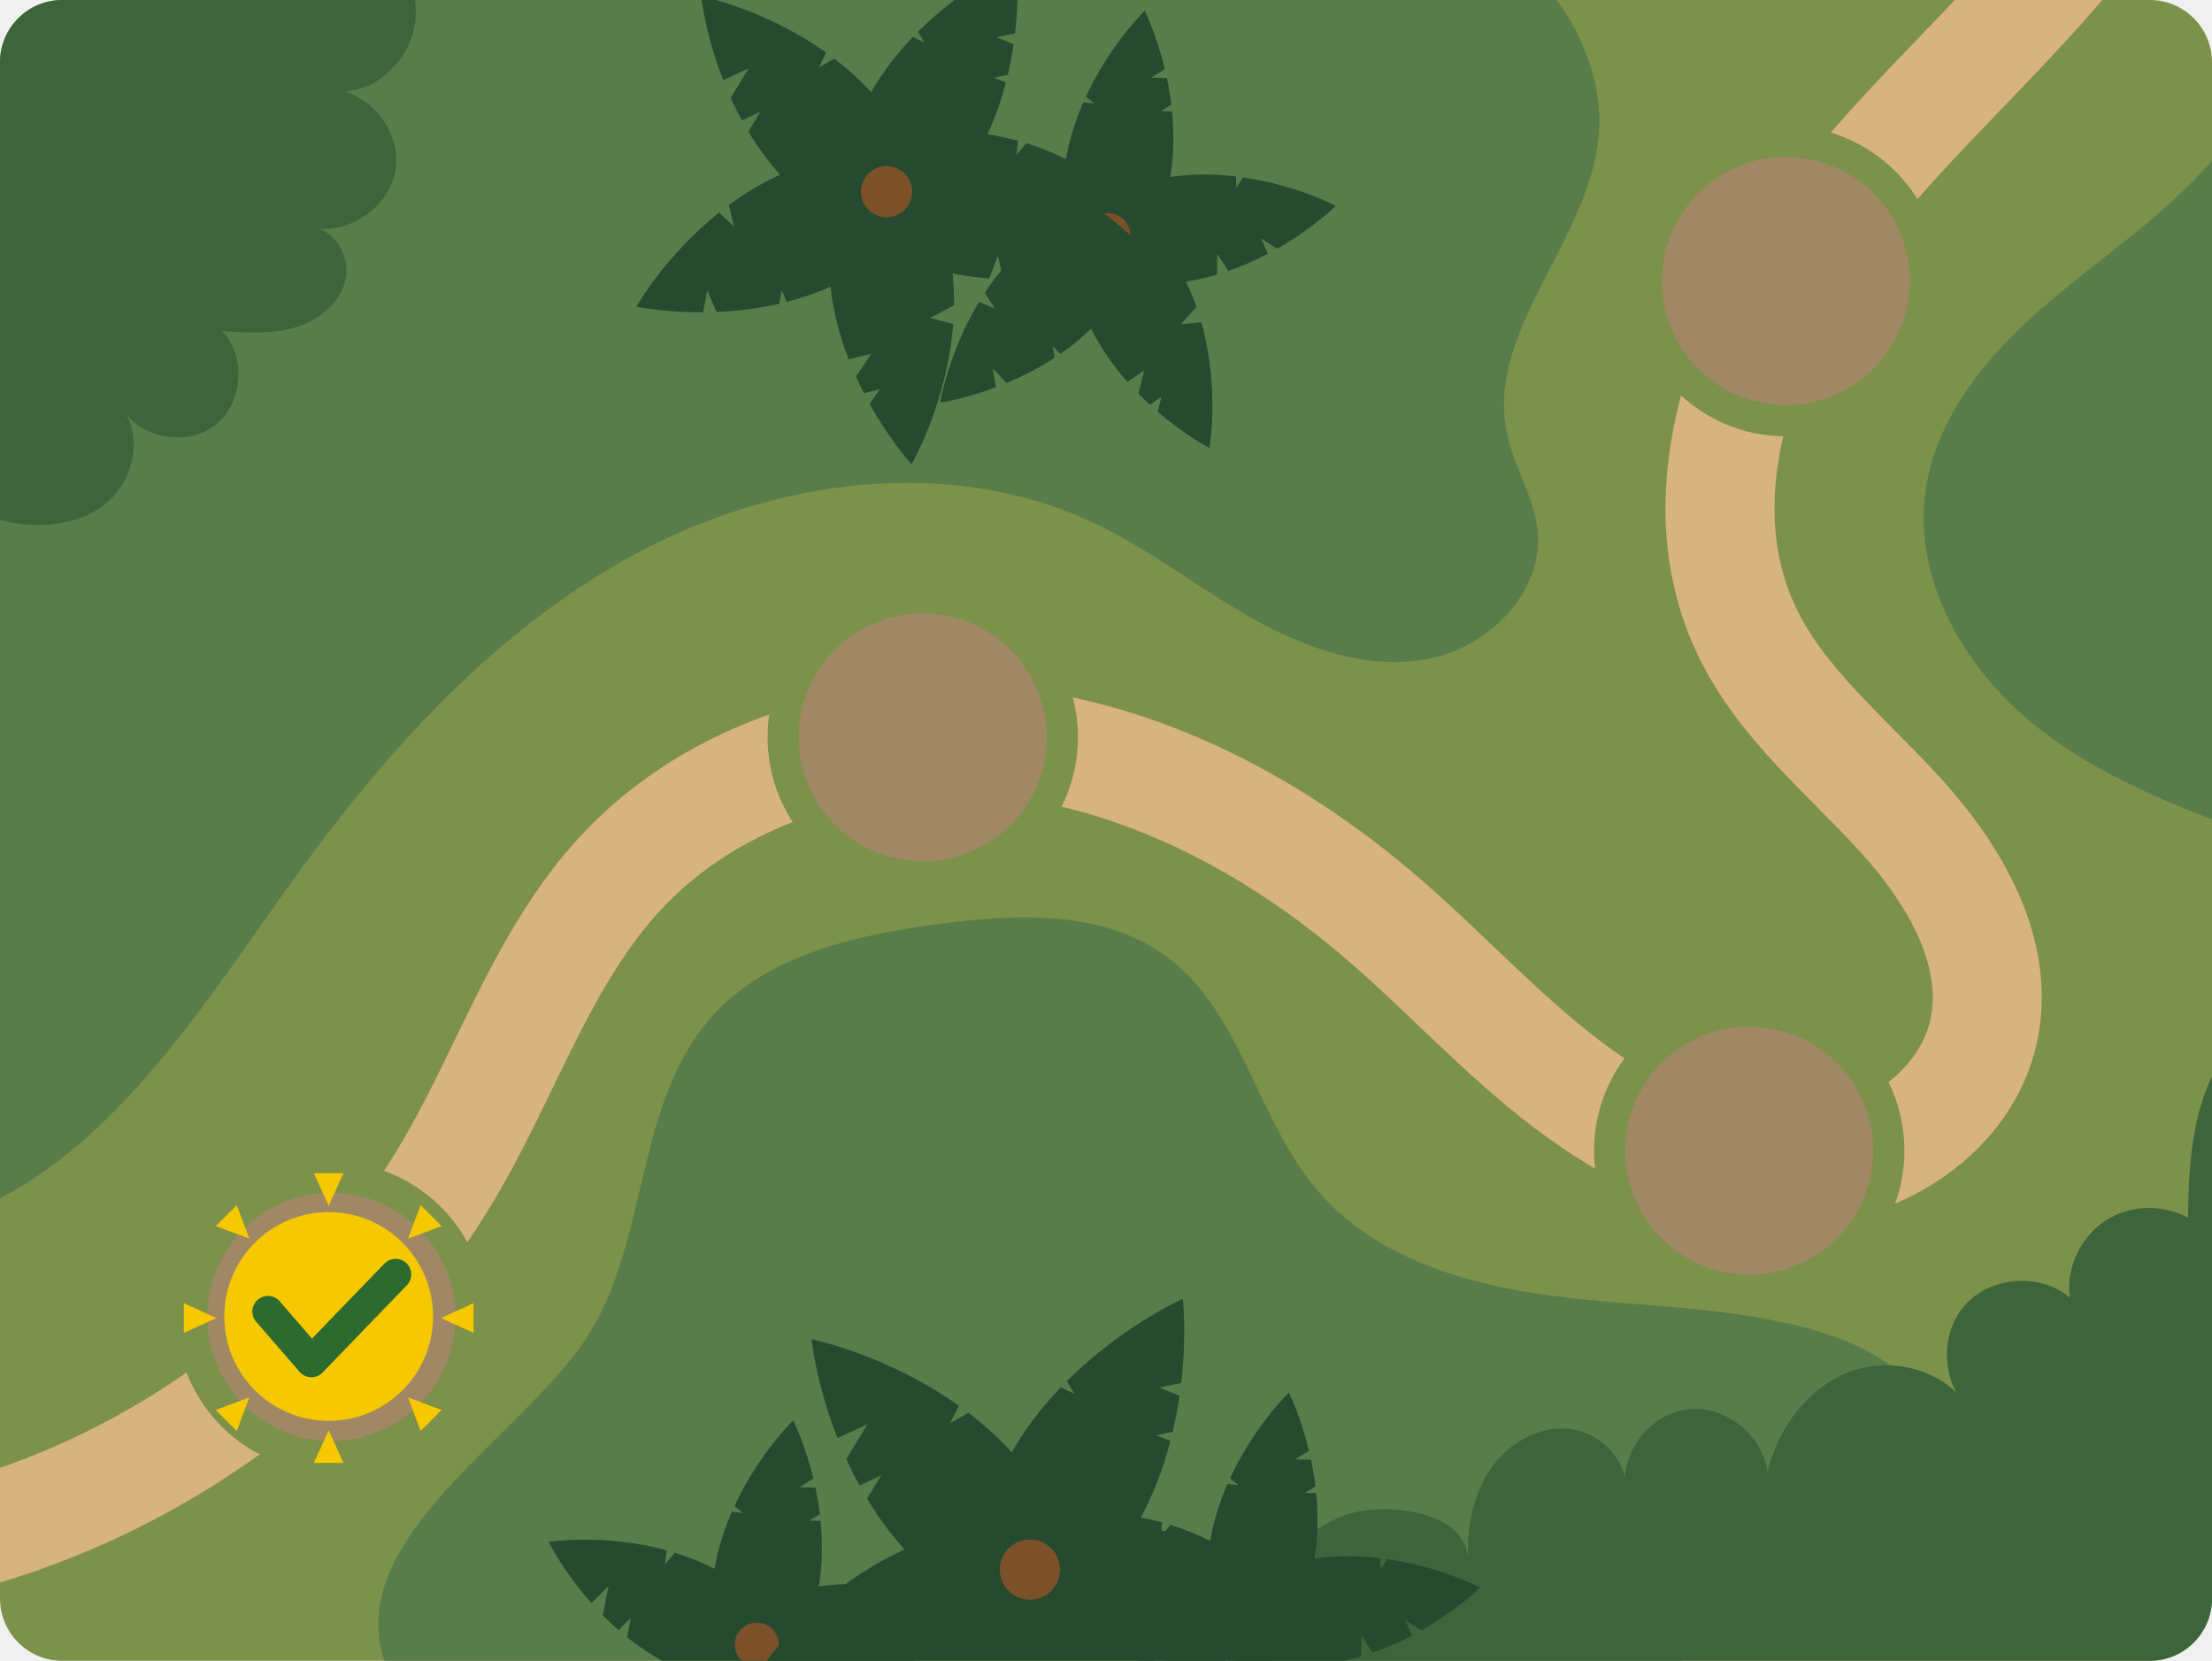
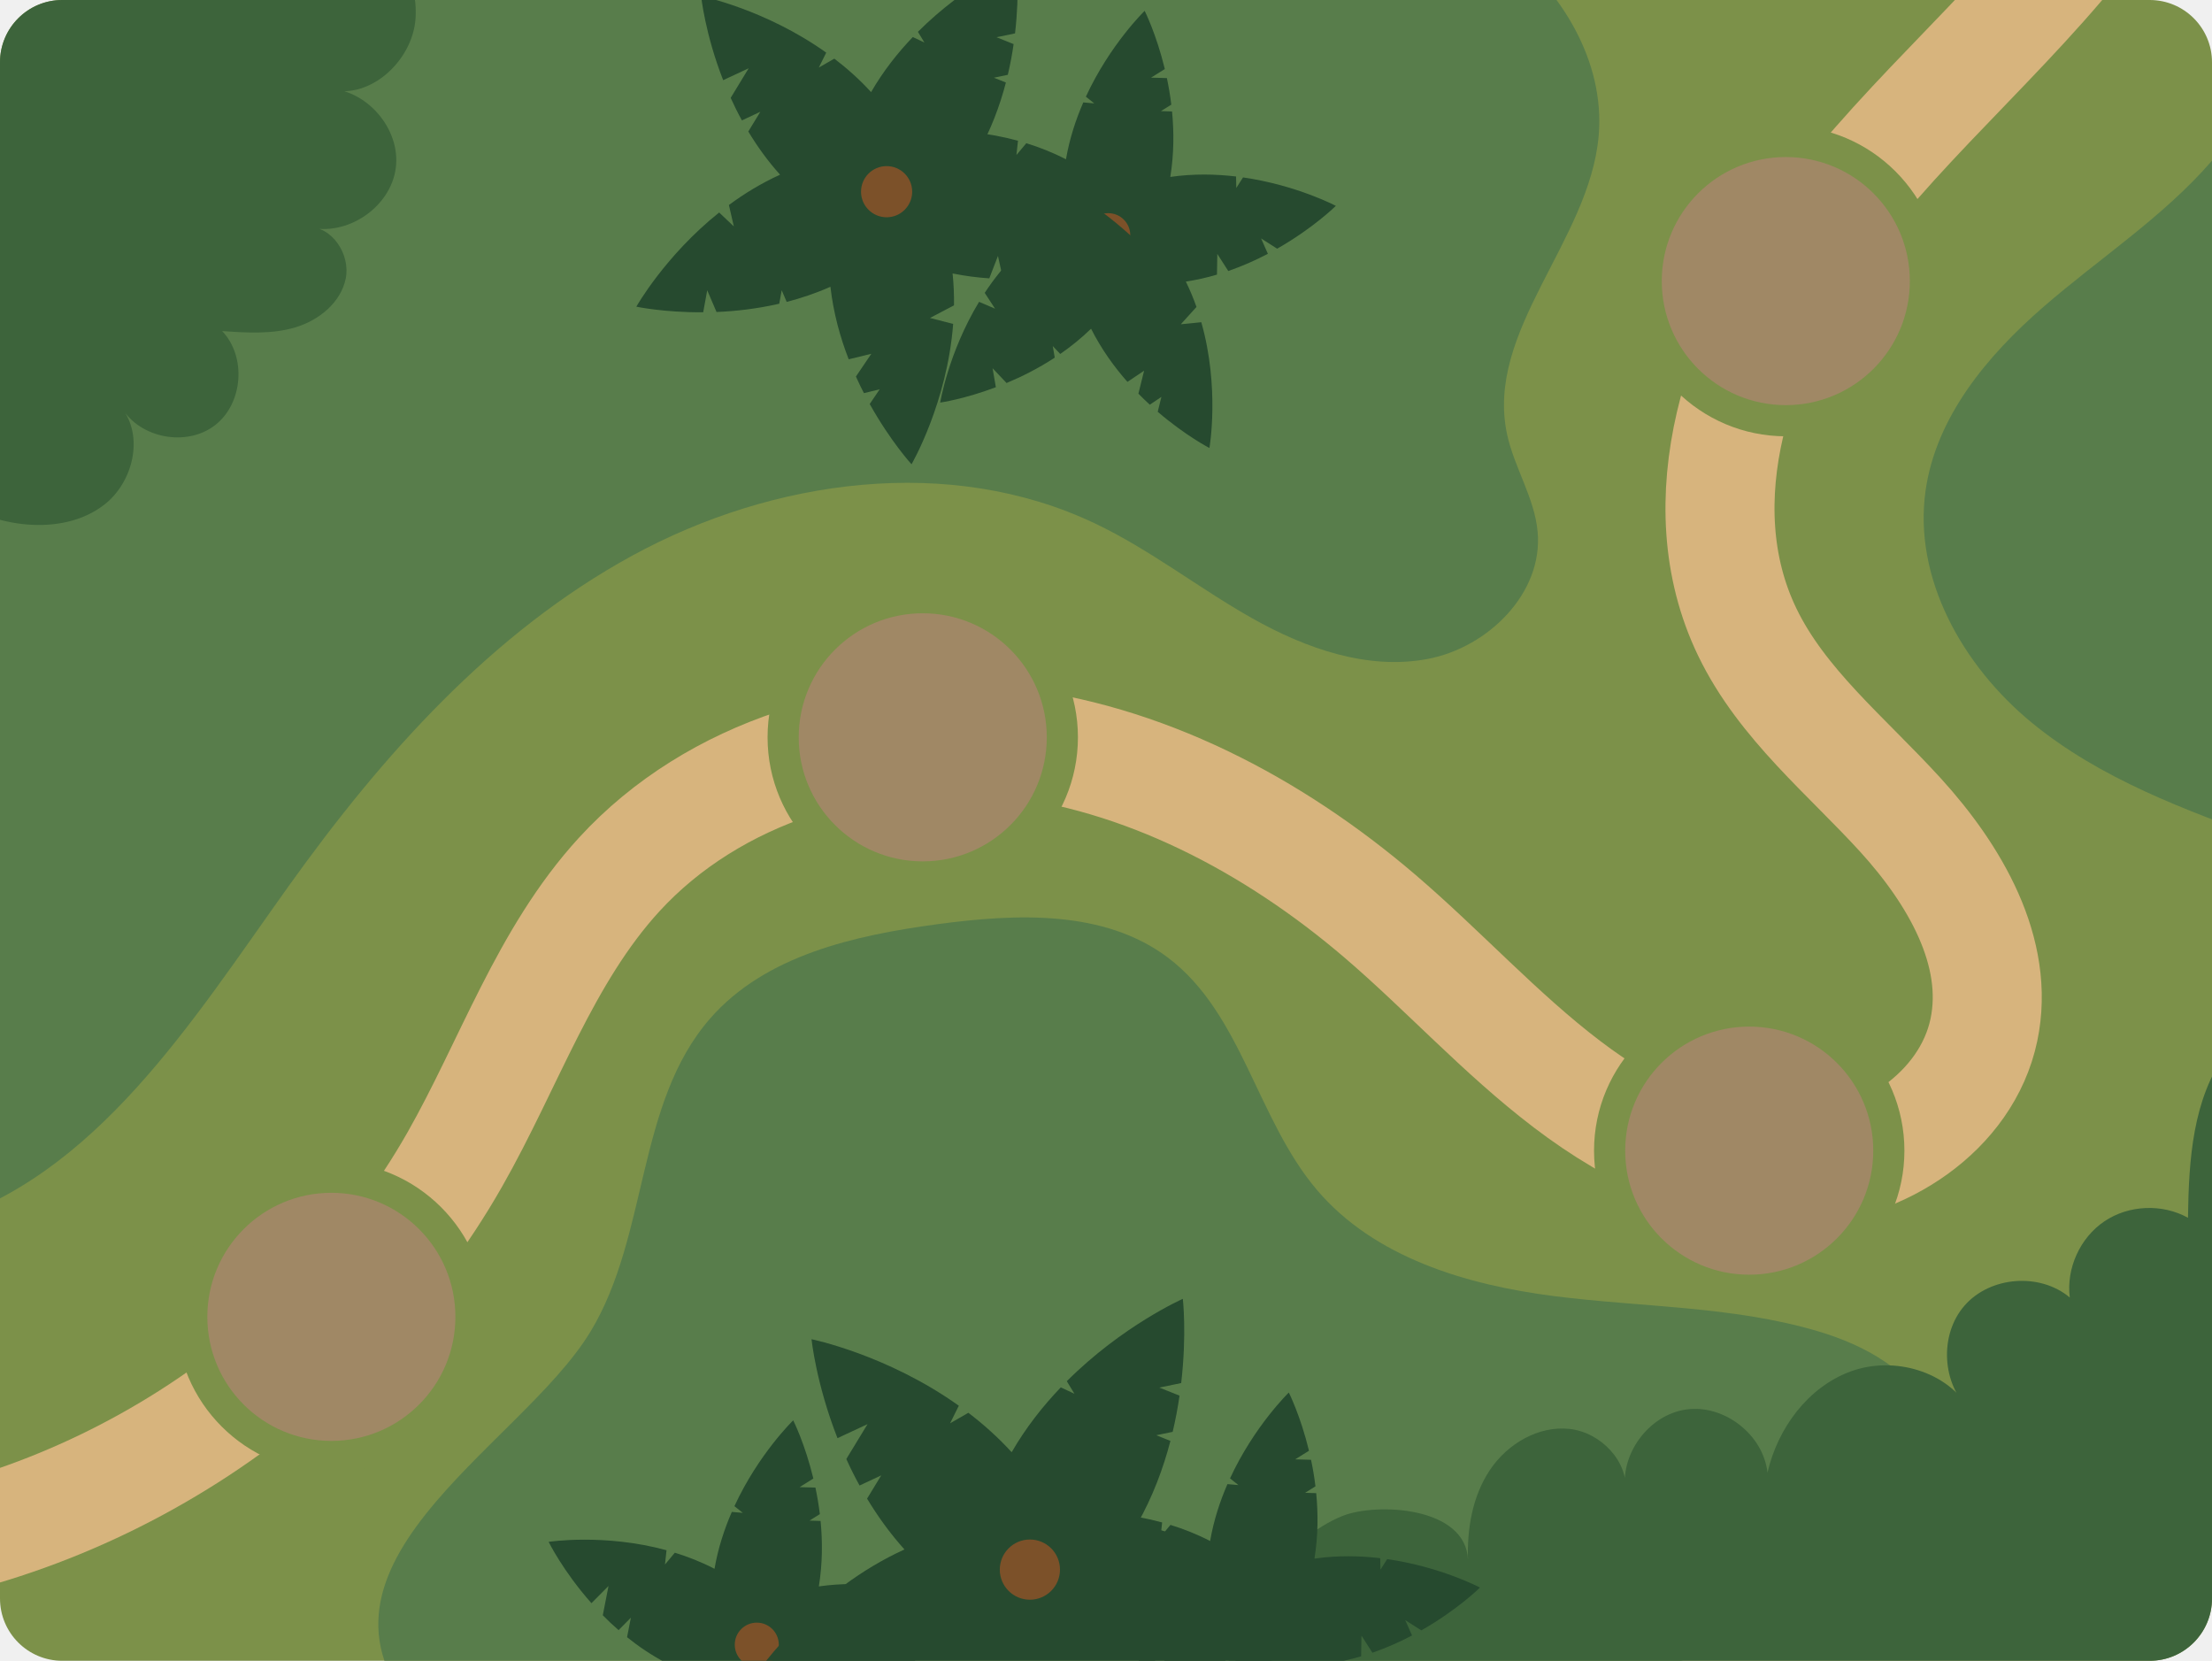
<svg xmlns="http://www.w3.org/2000/svg" width="710" height="533" viewBox="0 0 710 533" fill="none">
  <g clip-path="url(#clip0_305_10987)">
    <path d="M710 0H0V533H710V0Z" fill="#7C9149" />
    <path d="M-56.15 500.77C26.67 494.12 104.83 444.39 145.94 372.19C163.42 341.49 174.86 306.74 198.72 280.69C229.2 247.42 277.13 233.19 322 237.94C366.87 242.69 408.65 264.71 442.94 294.04C463.38 311.53 481.55 331.66 502.95 347.95C524.35 364.25 550.13 376.79 577.01 375.72C603.89 374.65 631.24 356.87 636.78 330.55C642.06 305.46 627.26 280.51 610 261.56C592.73 242.6 571.97 225.95 560.83 202.85C540.68 161.07 557.98 110.15 585.62 72.88C613.25 35.61 650.46 6.18 677.35 -31.62" stroke="#D7B47D" stroke-width="35" stroke-miterlimit="10" />
    <path d="M106.36 467.43C81.65 467.43 61.55 447.33 61.55 422.62C61.55 397.91 81.65 377.81 106.36 377.81C131.07 377.81 151.17 397.91 151.17 422.62C151.17 447.33 131.07 467.43 106.36 467.43Z" fill="#A08865" />
    <path d="M106.36 382.81C128.35 382.81 146.17 400.63 146.17 422.62C146.17 444.61 128.35 462.43 106.36 462.43C84.37 462.43 66.55 444.61 66.55 422.62C66.55 400.63 84.37 382.81 106.36 382.81ZM106.36 372.81C78.9 372.81 56.55 395.15 56.55 422.62C56.55 450.09 78.89 472.43 106.36 472.43C133.83 472.43 156.17 450.09 156.17 422.62C156.17 395.15 133.83 372.81 106.36 372.81Z" fill="#7C9149" />
    <path d="M561.46 414.08C536.75 414.08 516.65 393.98 516.65 369.27C516.65 344.56 536.75 324.46 561.46 324.46C586.17 324.46 606.27 344.56 606.27 369.27C606.27 393.98 586.17 414.08 561.46 414.08Z" fill="#A08865" />
    <path d="M561.46 329.47C583.45 329.47 601.27 347.29 601.27 369.28C601.27 391.27 583.45 409.09 561.46 409.09C539.47 409.09 521.65 391.27 521.65 369.28C521.65 347.29 539.47 329.47 561.46 329.47ZM561.46 319.47C534 319.47 511.65 341.81 511.65 369.28C511.65 396.75 533.99 419.09 561.46 419.09C588.93 419.09 611.27 396.75 611.27 369.28C611.27 341.81 588.93 319.47 561.46 319.47Z" fill="#7C9149" />
    <path d="M296.18 281.44C271.47 281.44 251.37 261.34 251.37 236.63C251.37 211.92 271.47 191.82 296.18 191.82C320.89 191.82 340.99 211.92 340.99 236.63C340.99 261.34 320.89 281.44 296.18 281.44Z" fill="#A08865" />
    <path d="M296.18 196.82C318.17 196.82 335.99 214.64 335.99 236.63C335.99 258.62 318.17 276.44 296.18 276.44C274.19 276.44 256.37 258.62 256.37 236.63C256.37 214.64 274.19 196.82 296.18 196.82ZM296.18 186.82C268.72 186.82 246.37 209.16 246.37 236.63C246.37 264.1 268.71 286.44 296.18 286.44C323.65 286.44 345.99 264.1 345.99 236.63C345.99 209.16 323.65 186.82 296.18 186.82Z" fill="#7C9149" />
    <path d="M573.2 135.02C548.49 135.02 528.39 114.92 528.39 90.21C528.39 65.5 548.49 45.4 573.2 45.4C597.91 45.4 618.01 65.5 618.01 90.21C618.01 114.92 597.91 135.02 573.2 135.02Z" fill="#A08865" />
    <path d="M573.2 50.4C595.19 50.4 613.01 68.22 613.01 90.21C613.01 112.2 595.19 130.02 573.2 130.02C551.21 130.02 533.39 112.2 533.39 90.21C533.39 68.22 551.21 50.4 573.2 50.4ZM573.2 40.4C545.74 40.4 523.39 62.74 523.39 90.21C523.39 117.68 545.73 140.02 573.2 140.02C600.67 140.02 623.01 117.68 623.01 90.21C623.01 62.74 600.67 40.4 573.2 40.4Z" fill="#7C9149" />
    <path d="M-20.22 392.85C30.88 377.7 61.7 327.62 92.72 284.28C122.66 242.43 157.89 202.87 203.07 178.25C248.25 153.63 304.93 145.88 351.4 167.96C369.19 176.41 384.81 188.78 401.97 198.45C419.13 208.11 439 215.16 458.34 211.46C477.68 207.76 495.33 190.31 493.55 170.69C492.56 159.77 486.05 150.11 483.74 139.4C476.58 106.15 510.27 77.33 513.15 43.44C515.16 19.72 501.19 -3.19 482.28 -17.66C463.37 -32.12 440.07 -39.5 417.03 -45.48C356.85 -61.11 294.16 -69.1 232.31 -62.75C170.46 -56.41 109.38 -35.17 60.49 3.23C49.96 11.5 39.91 20.66 32.56 31.86C21.8 48.26 17.51 67.95 13.41 87.13C-7.33 184.36 -28.08 281.58 -48.82 378.8" fill="#587D4B" />
    <path d="M33.4 162.03C42.66 154.89 46.28 140.23 39.13 130.98C45.08 140.71 59.92 143.45 68.97 136.5C78.02 129.55 79.17 114.5 71.31 106.25C79.18 106.79 87.25 107.32 94.8 105.06C102.35 102.8 109.4 97.12 110.97 89.4C112.54 81.68 106.63 72.61 98.75 72.83C111.15 76.16 125.38 66.65 127.04 53.92C128.7 41.19 117.4 28.34 104.56 28.37C117.89 32.89 132.44 19.94 133.38 5.9C134.33 -8.14 125.21 -21.16 113.96 -29.61C97.75 -41.79 76.98 -46.75 56.7 -46.79C36.43 -46.82 16.43 -42.26 -3.13 -36.94C-11.85 -34.57 -21.12 -31.66 -26.67 -24.52C-31.86 -17.85 -32.69 -8.87 -33.16 -0.44C-35.59 42.9 -33.12 85.82 -27.92 128.85C-26.35 141.81 -27.01 151.51 -15.8 159.55C-2.46 169.12 19.75 172.55 33.39 162.03H33.4Z" fill="#3D643B" />
    <path d="M189.56 427.33C208.25 396.4 204.17 354.12 227.92 326.89C245.67 306.54 274.32 300.17 301.08 296.58C326.39 293.19 354.51 291.96 374.89 307.34C398.64 325.26 403.43 359.21 422.7 381.88C441.13 403.56 470.58 412.36 498.8 415.96C527.02 419.56 555.99 419.13 583.28 427.17C598.63 431.69 614.45 440.18 620.18 455.12C624.8 467.16 621.65 481.21 614.35 491.84C607.05 502.47 596.09 510.07 584.6 515.9C550.6 533.15 509.93 537.11 479.71 560.35C438.07 592.37 423.73 655.47 375.3 675.82C346.5 687.92 312.69 680.73 285.3 665.7C256.7 650 233.62 626.73 208.49 606.33C185.69 587.82 157.1 574.75 136.66 553.51C88.87 503.87 166.78 465.03 189.55 427.33H189.56Z" fill="#587D4B" />
    <path d="M729.53 -13.56C735.94 9.35 725.3 34.02 709.67 51.94C694.04 69.87 673.74 82.98 655.79 98.58C637.83 114.18 621.46 133.8 618.08 157.34C614.03 185.58 630.02 213.7 652.04 231.84C674.07 249.97 701.48 260.01 728.3 269.71C741.7 274.56 757.91 279.02 769.12 270.23C776.07 264.78 778.88 255.69 780.96 247.11C797.81 177.67 790.95 102.7 761.79 37.47" fill="#587D4B" />
    <path d="M471.19 500.73C470.85 490.64 472.61 480.18 478.22 471.78C483.82 463.39 493.78 457.48 503.81 458.59C513.84 459.7 522.83 469.06 521.8 479.1C519.68 466.99 529.05 454.08 541.22 452.35C553.39 450.62 565.99 460.41 567.32 472.63C570.59 458.36 580.33 445.12 594.09 440.11C607.85 435.1 625.24 440.01 632.44 452.75C623.23 444.31 622.36 428.35 630.61 418.96C638.85 409.57 654.79 408.37 664.35 416.41C663.18 407.06 667.65 397.23 675.46 391.96C683.27 386.69 694.06 386.24 702.29 390.83C702.55 372.32 703.75 352.58 714.72 337.67C725.69 322.76 750.03 316.41 762.77 329.84C770.35 337.82 771.54 349.75 772.33 360.73C779.07 454.25 785.1 552.14 747.24 637.93C706 626.15 662.46 625.86 619.57 626.06C576.68 626.26 533.25 626.81 491.59 616.61C455.99 607.89 388.41 581.99 394.02 535.19C396.28 516.31 413.24 493.58 430.93 486.51C441.78 482.18 470.62 483.43 471.2 500.73H471.19Z" fill="#3D643B" />
    <path d="M409.95 79.82L404.78 76.52L406.96 81.45C403.12 83.47 398.85 85.38 394.25 86.98L390.73 81.49L390.62 88.13C387.43 89.08 384.09 89.84 380.63 90.37C381.95 93.07 383.09 95.8 384.04 98.51L379.01 104.07L385.59 103.41C391.58 124.48 388.2 143.78 388.2 143.78C388.2 143.78 380.58 139.86 371.6 132.15L372.78 127.38L369.06 129.88C367.84 128.77 366.62 127.59 365.4 126.34L367.23 118.97L361.88 122.56C357.58 117.69 353.48 112 350.21 105.49C347.06 108.56 343.71 111.24 340.31 113.6L337.91 111.06L338.55 114.78C333.3 118.22 327.98 120.88 323.08 122.92L318.59 118.18L319.65 124.27C309.44 128.12 301.78 129.2 301.78 129.2C301.78 129.2 304.36 113.24 314.26 96.87L319.39 99.07L316.07 93.99C318.95 89.61 322.38 85.26 326.44 81.24C321.91 78.85 317.79 76.06 314.08 73.08L315.31 66.81L311.36 70.81C309.55 69.25 307.86 67.65 306.29 66.04L308.13 56.64L302.65 62.16C293.49 51.84 288.91 42.48 288.91 42.48C288.91 42.48 306.77 39.72 326.75 45.17L326.25 49.75L329.42 45.96C333.64 47.26 337.95 48.95 342.15 51.13C343.29 44.53 345.3 38.4 347.71 32.87L351.24 33.18L348.54 31.03C356.31 14.22 367.41 3.48 367.41 3.48C367.41 3.48 371.16 10.91 373.88 22.16L369.45 24.92L374.54 25.06C375.11 27.73 375.6 30.6 375.96 33.58L372.63 35.66L376.2 35.77C376.84 42.32 376.83 49.47 375.64 56.78C383.01 55.72 390.19 55.86 396.75 56.64L396.82 60.33L398.98 56.94C416.23 59.42 428.77 66.07 428.77 66.07C428.77 66.07 421.61 73.18 409.92 79.82H409.95Z" fill="#264A2F" />
    <path d="M355.72 82.55C359.625 82.55 362.79 79.385 362.79 75.48C362.79 71.575 359.625 68.41 355.72 68.41C351.816 68.41 348.65 71.575 348.65 75.48C348.65 79.385 351.816 82.55 355.72 82.55Z" fill="#7C5129" />
    <path d="M456.22 523.25L451.05 519.95L453.23 524.88C449.39 526.9 445.12 528.81 440.52 530.41L437 524.92L436.89 531.56C433.7 532.51 430.36 533.27 426.9 533.8C428.22 536.5 429.36 539.23 430.31 541.94L425.28 547.5L431.86 546.84C437.85 567.91 434.47 587.21 434.47 587.21C434.47 587.21 426.85 583.29 417.87 575.58L419.05 570.81L415.33 573.31C414.11 572.2 412.89 571.02 411.67 569.77L413.5 562.4L408.15 565.99C403.85 561.12 399.75 555.43 396.48 548.92C393.33 551.99 389.98 554.67 386.58 557.03L384.18 554.49L384.82 558.21C379.57 561.65 374.25 564.31 369.35 566.35L364.86 561.61L365.92 567.7C355.71 571.55 348.05 572.63 348.05 572.63C348.05 572.63 350.63 556.67 360.53 540.3L365.66 542.5L362.34 537.42C365.22 533.04 368.65 528.69 372.71 524.67C368.18 522.28 364.06 519.49 360.35 516.51L361.58 510.24L357.63 514.24C355.82 512.68 354.13 511.08 352.56 509.47L354.4 500.07L348.92 505.59C339.76 495.27 335.18 485.91 335.18 485.91C335.18 485.91 353.04 483.15 373.02 488.6L372.52 493.18L375.69 489.39C379.91 490.69 384.22 492.38 388.42 494.56C389.56 487.96 391.57 481.83 393.98 476.3L397.51 476.61L394.81 474.46C402.58 457.65 413.68 446.91 413.68 446.91C413.68 446.91 417.43 454.34 420.15 465.59L415.72 468.35L420.81 468.49C421.38 471.16 421.87 474.03 422.23 477.01L418.9 479.09L422.47 479.2C423.11 485.75 423.1 492.9 421.91 500.21C429.28 499.15 436.46 499.29 443.02 500.07L443.09 503.76L445.25 500.37C462.5 502.85 475.04 509.5 475.04 509.5C475.04 509.5 467.88 516.61 456.19 523.25H456.22Z" fill="#264A2F" />
    <path d="M401.99 525.98C405.895 525.98 409.06 522.815 409.06 518.91C409.06 515.005 405.895 511.84 401.99 511.84C398.085 511.84 394.92 515.005 394.92 518.91C394.92 522.815 398.085 525.98 401.99 525.98Z" fill="#7C5129" />
    <path d="M297.14 532.17L291.97 528.87L294.15 533.8C290.31 535.82 286.04 537.73 281.44 539.33L277.92 533.84L277.81 540.48C274.62 541.43 271.28 542.19 267.82 542.72C269.14 545.42 270.28 548.15 271.23 550.86L266.2 556.42L272.78 555.76C278.77 576.83 275.39 596.13 275.39 596.13C275.39 596.13 267.77 592.21 258.79 584.5L259.97 579.73L256.25 582.23C255.03 581.12 253.81 579.94 252.59 578.69L254.42 571.32L249.07 574.91C244.77 570.04 240.67 564.35 237.4 557.84C234.25 560.91 230.9 563.59 227.5 565.95L225.1 563.41L225.74 567.13C220.49 570.57 215.17 573.23 210.27 575.27L205.78 570.53L206.84 576.62C196.63 580.47 188.97 581.55 188.97 581.55C188.97 581.55 191.55 565.59 201.45 549.22L206.58 551.42L203.26 546.34C206.14 541.96 209.57 537.61 213.63 533.59C209.1 531.2 204.98 528.41 201.27 525.43L202.5 519.16L198.55 523.16C196.74 521.6 195.05 520 193.48 518.39L195.32 508.99L189.84 514.51C180.68 504.19 176.1 494.83 176.1 494.83C176.1 494.83 193.96 492.07 213.94 497.52L213.44 502.1L216.61 498.31C220.83 499.61 225.14 501.3 229.34 503.48C230.48 496.88 232.49 490.75 234.9 485.22L238.43 485.53L235.73 483.38C243.5 466.57 254.6 455.83 254.6 455.83C254.6 455.83 258.35 463.26 261.07 474.51L256.64 477.27L261.73 477.41C262.3 480.08 262.79 482.95 263.15 485.93L259.82 488.01L263.39 488.12C264.03 494.67 264.02 501.82 262.83 509.13C270.2 508.07 277.38 508.21 283.94 508.99L284.01 512.68L286.17 509.29C303.42 511.77 315.96 518.42 315.96 518.42C315.96 518.42 308.8 525.53 297.11 532.17H297.14Z" fill="#264A2F" />
    <path d="M242.91 534.9C246.815 534.9 249.98 531.735 249.98 527.83C249.98 523.925 246.815 520.76 242.91 520.76C239.005 520.76 235.84 523.925 235.84 527.83C235.84 531.735 239.005 534.9 242.91 534.9Z" fill="#7C5129" />
    <path d="M398.11 534.95L393.03 528.27L393.5 535.63C387.61 536.41 381.23 536.84 374.57 536.71L372.65 528.01L369.38 536.48C364.83 536.19 360.19 535.59 355.51 534.63C355.93 538.72 356.1 542.76 356.04 546.69L346.96 551.45L355.72 553.71C353.45 583.59 339.99 606.75 339.99 606.75C339.99 606.75 332.06 598.12 324.19 583.97L327.96 578.41L322 579.86C320.96 577.86 319.95 575.76 318.97 573.58L324.8 564.98L316.24 567.06C313.02 558.78 310.46 549.54 309.34 539.64C303.84 542.09 298.28 543.95 292.81 545.36L290.93 540.97L290 546.05C281.64 547.98 273.55 548.88 266.29 549.18L262.77 540.97L261.25 549.28H261.24C246.32 549.39 235.98 547.16 235.98 547.16C235.98 547.16 246.84 527.9 267.28 511.57L272.83 516.82L270.97 508.73C276.74 504.47 283.19 500.51 290.31 497.27C285.62 492.06 281.67 486.53 278.31 480.96L282.86 473.49L275.9 476.75C274.32 473.89 272.91 471.04 271.65 468.24L278.46 457.05L268.81 461.55C261.93 443.98 260.48 429.8 260.48 429.8C260.48 429.8 284.71 434.7 307.76 451.14L304.96 456.78L310.82 453.41C315.63 457.07 320.35 461.28 324.72 466.06C329.3 458.13 334.78 451.21 340.49 445.25L344.87 447.31L342.42 443.27C360.33 425.37 379.66 416.84 379.66 416.84C379.66 416.84 380.97 428.15 379.13 443.87L372.13 445.32L378.6 447.91C378.07 451.61 377.35 455.52 376.4 459.52L371.15 460.61L375.68 462.44C373.41 471.15 370.02 480.32 365.02 489.14C374.98 491.27 384.12 494.84 392.18 498.94L390.52 503.71L394.9 500.38C415.86 511.72 428.82 526.18 428.82 526.18C428.82 526.18 416.28 531.91 398.13 534.92L398.11 534.95Z" fill="#264A2F" />
    <path d="M330.57 513.4C335.905 513.4 340.23 509.075 340.23 503.74C340.23 498.405 335.905 494.08 330.57 494.08C325.235 494.08 320.91 498.405 320.91 503.74C320.91 509.075 325.235 513.4 330.57 513.4Z" fill="#7C5129" />
    <path d="M341.93 88.03L337.62 82.36L338.02 88.61C333.02 89.27 327.6 89.64 321.95 89.53L320.32 82.14L317.54 89.33C313.68 89.08 309.74 88.57 305.76 87.76C306.12 91.23 306.26 94.66 306.21 98L298.5 102.04L305.94 103.96C304.01 129.33 292.58 149 292.58 149C292.58 149 285.85 141.67 279.16 129.66L282.36 124.94L277.3 126.17C276.42 124.47 275.56 122.69 274.73 120.84L279.68 113.54L272.41 115.31C269.68 108.28 267.5 100.43 266.55 92.03C261.88 94.11 257.16 95.69 252.51 96.89L250.91 93.16L250.12 97.47C243.02 99.11 236.15 99.87 229.99 100.13L227 93.16L225.71 100.22H225.7C213.03 100.31 204.25 98.42 204.25 98.42C204.25 98.42 213.47 82.07 230.83 68.2L235.54 72.66L233.96 65.79C238.86 62.17 244.34 58.81 250.38 56.06C246.4 51.64 243.04 46.94 240.19 42.21L244.05 35.87L238.14 38.64C236.8 36.21 235.6 33.79 234.53 31.41L240.31 21.91L232.12 25.73C226.28 10.81 225.05 -1.23 225.05 -1.23C225.05 -1.23 245.62 2.93 265.2 16.89L262.82 21.68L267.8 18.82C271.88 21.93 275.89 25.5 279.6 29.56C283.49 22.83 288.14 16.95 292.99 11.89L296.71 13.64L294.63 10.21C309.84 -4.99 326.25 -12.23 326.25 -12.23C326.25 -12.23 327.36 -2.63 325.8 10.72L319.86 11.95L325.35 14.15C324.9 17.29 324.29 20.61 323.48 24.01L319.02 24.94L322.87 26.49C320.94 33.89 318.06 41.67 313.82 49.16C322.28 50.97 330.04 54 336.88 57.48L335.47 61.53L339.19 58.7C356.99 68.33 367.99 80.61 367.99 80.61C367.99 80.61 357.34 85.48 341.93 88.03Z" fill="#264A2F" />
    <path d="M284.58 69.73C289.114 69.73 292.79 66.054 292.79 61.52C292.79 56.986 289.114 53.31 284.58 53.31C280.046 53.31 276.37 56.986 276.37 61.52C276.37 66.054 280.046 69.73 284.58 69.73Z" fill="#7C5129" />
-     <circle cx="105.5" cy="422.5" r="33.5" fill="#F5C800" />
-     <path d="M105.5 459L110.263 469.5H100.737L105.5 459Z" fill="#F5C800" />
-     <path d="M105.5 387L110.263 376.5H100.737L105.5 387Z" fill="#F5C800" />
-     <path d="M69.5 423L59 427.763L59 418.237L69.5 423Z" fill="#F5C800" />
-     <path d="M141.5 423L152 427.763L152 418.237L141.5 423Z" fill="#F5C800" />
-     <path d="M80.044 397.544L69.252 393.488L75.988 386.752L80.044 397.544Z" fill="#F5C800" />
-     <path d="M130.956 448.456L135.012 459.249L141.748 452.512L130.956 448.456Z" fill="#F5C800" />
-     <path d="M130.956 397.544L135.012 386.752L141.748 393.488L130.956 397.544Z" fill="#F5C800" />
-     <path d="M80.044 448.456L69.252 452.512L75.988 459.248L80.044 448.456Z" fill="#F5C800" />
-     <path d="M86 420.907L99.942 437L127 409" stroke="#2D6A2F" stroke-width="10" stroke-linecap="round" stroke-linejoin="round" />
  </g>
  <defs>
    <clipPath id="clip0_305_10987">
      <rect width="710" height="533" rx="20" fill="white" />
    </clipPath>
  </defs>
</svg>
